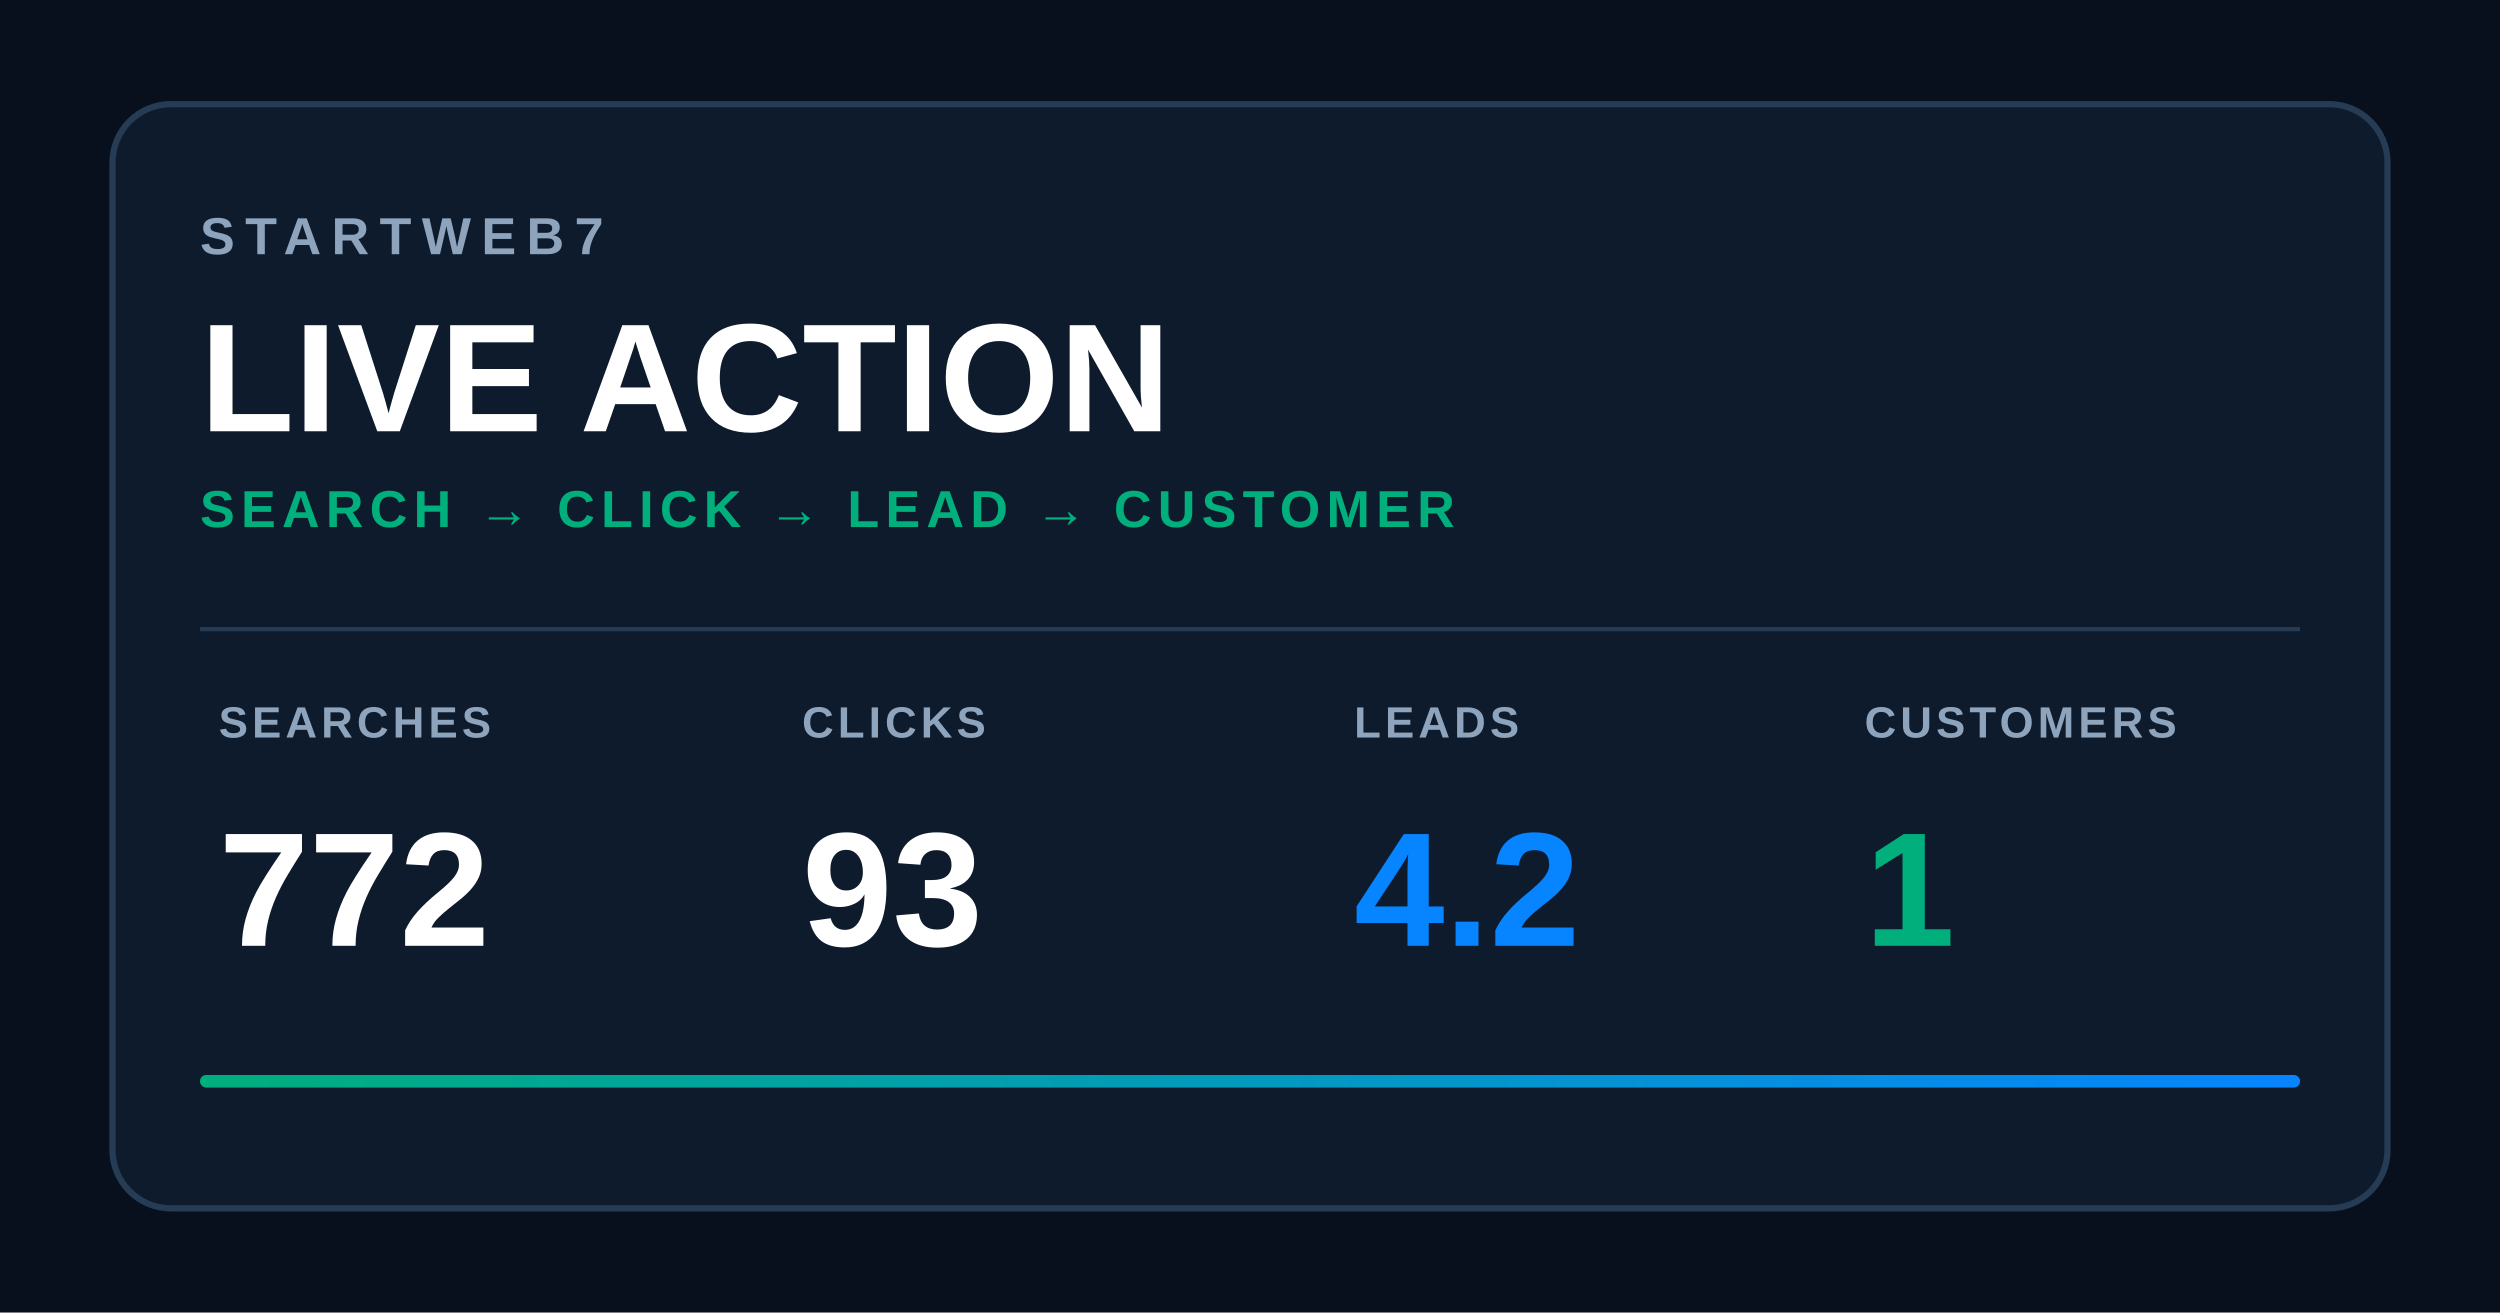
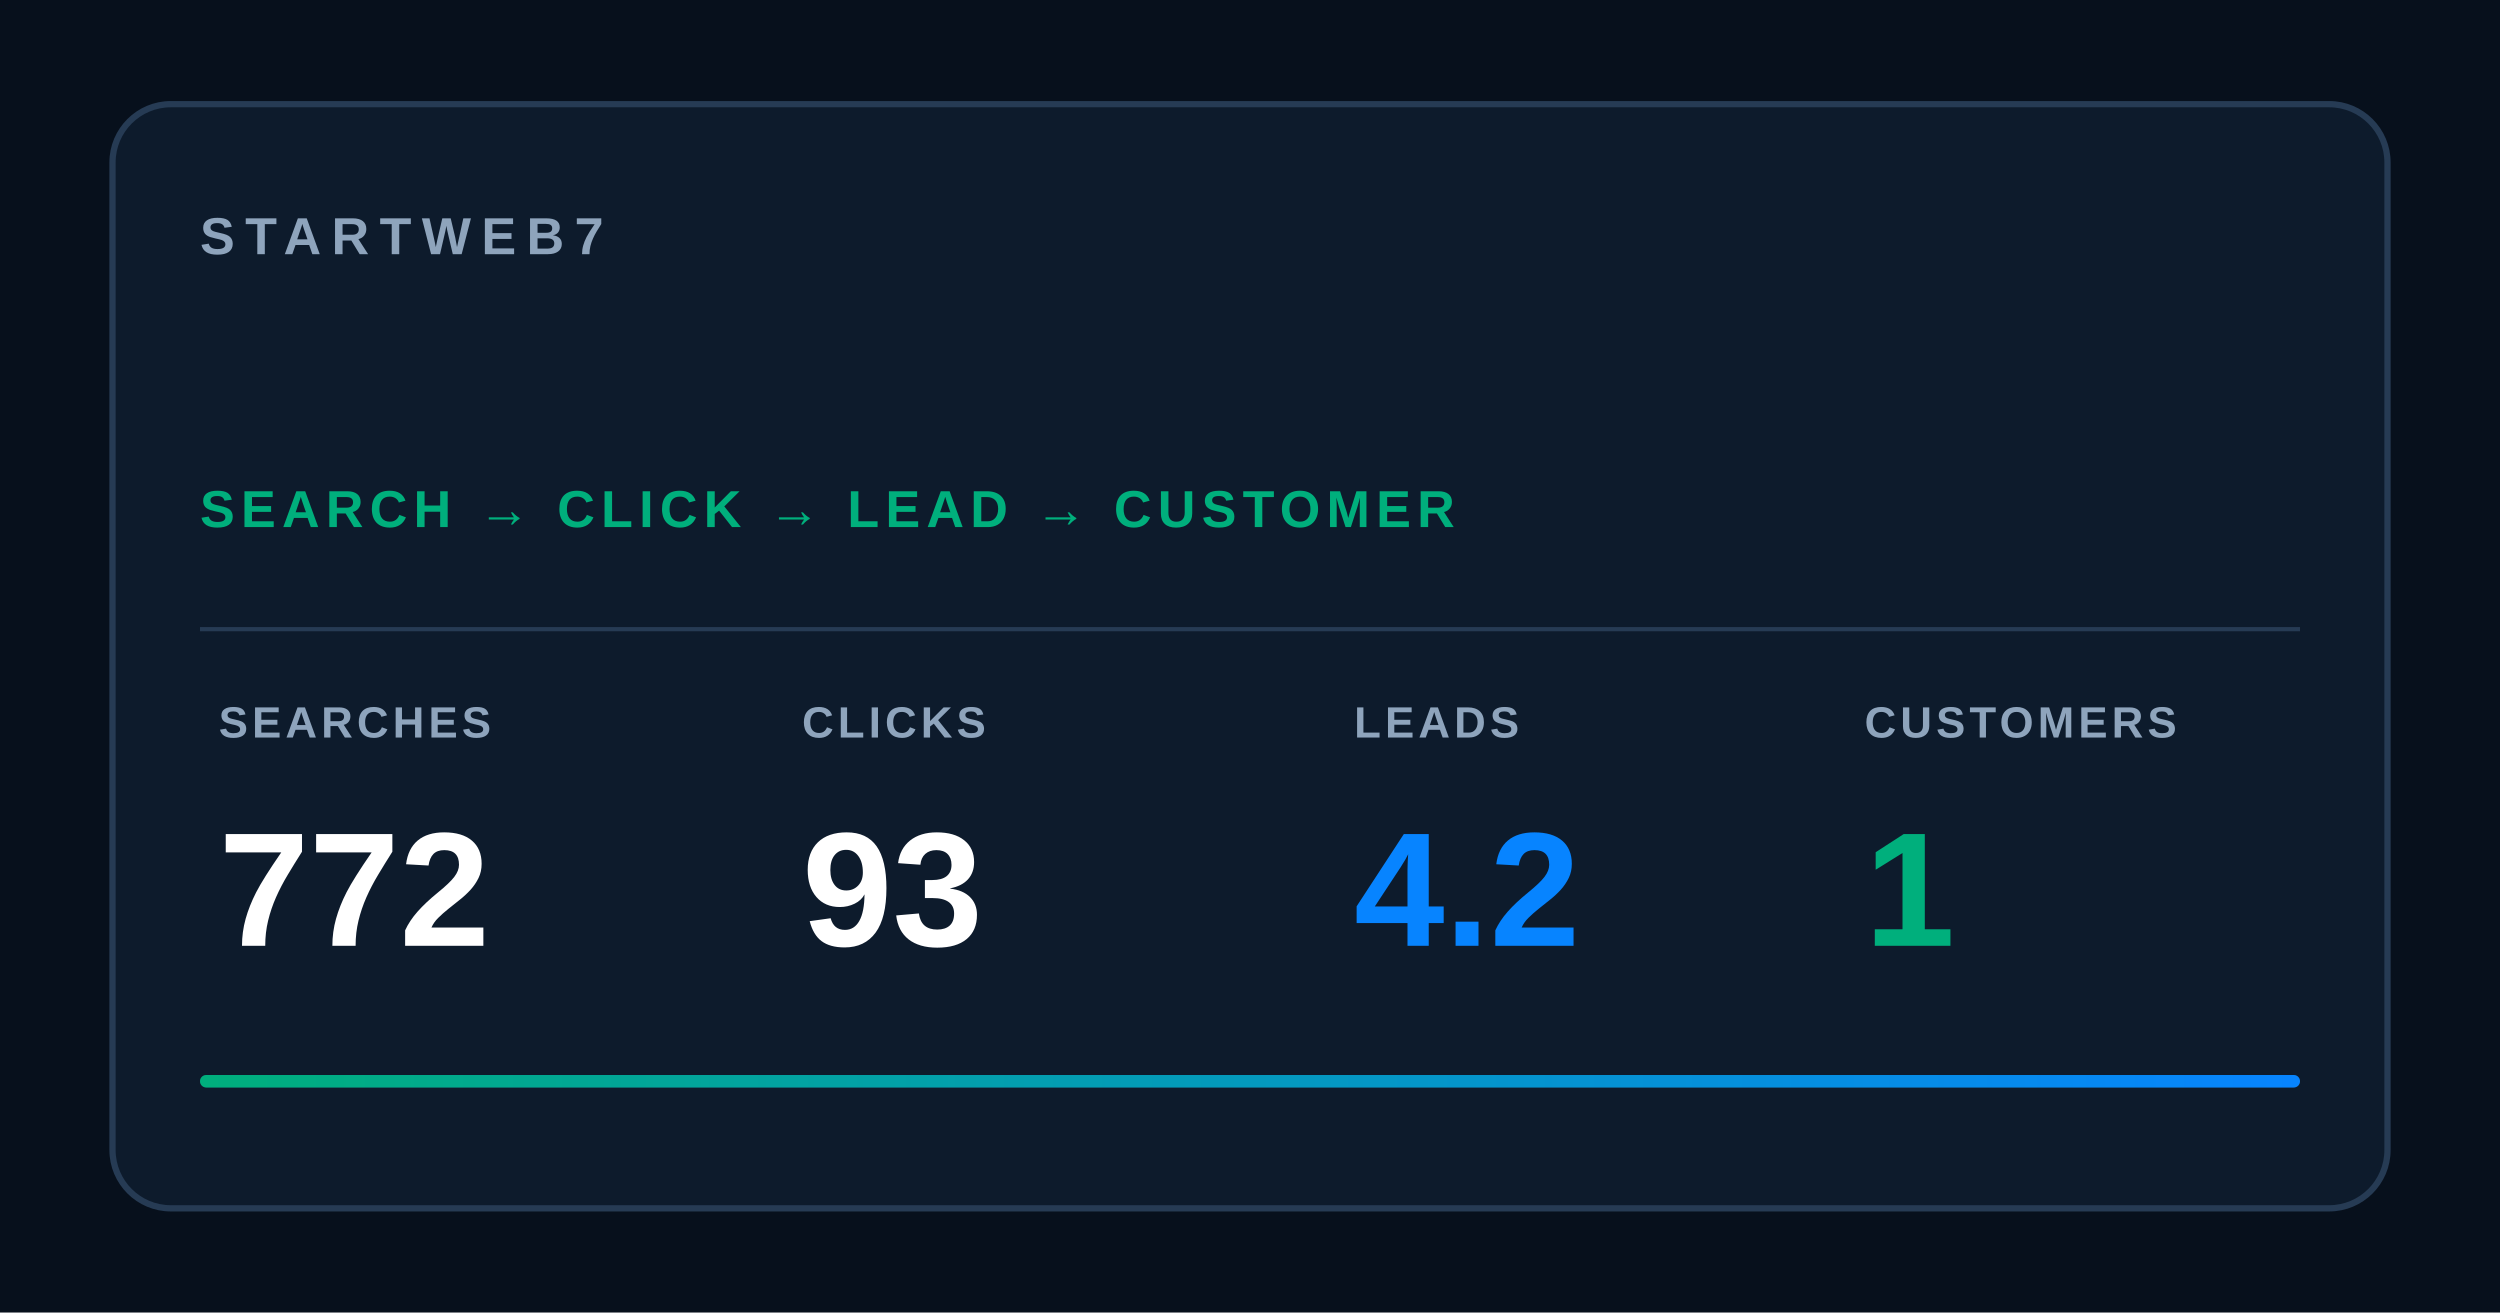
<svg xmlns="http://www.w3.org/2000/svg" width="1200" height="630" viewBox="0 0 1200 630">
  <rect width="1200" height="630" fill="#07101c" />
  <rect x="54" y="50" width="1092" height="530" rx="28" fill="#0d1b2c" stroke="#263b54" stroke-width="3" />
  <text x="96" y="122" fill="#8ea4bc" font-family="Arial, Helvetica, sans-serif" font-size="25" font-weight="700" letter-spacing="5">STARTWEB7</text>
-   <text x="96" y="207" fill="#ffffff" font-family="Arial, Helvetica, sans-serif" font-size="74" font-weight="900">LIVE ACTION</text>
  <text x="96" y="253" fill="#00af7c" font-family="Arial, Helvetica, sans-serif" font-size="25" font-weight="800" letter-spacing="3">SEARCH → CLICK → LEAD → CUSTOMER</text>
  <line x1="96" y1="302" x2="1104" y2="302" stroke="#263b54" stroke-width="2" />
  <text x="105" y="354" fill="#8ea4bc" font-family="Arial, Helvetica, sans-serif" font-size="21" font-weight="700" letter-spacing="2">SEARCHES</text>
  <text x="385" y="354" fill="#8ea4bc" font-family="Arial, Helvetica, sans-serif" font-size="21" font-weight="700" letter-spacing="2">CLICKS</text>
  <text x="650" y="354" fill="#8ea4bc" font-family="Arial, Helvetica, sans-serif" font-size="21" font-weight="700" letter-spacing="2">LEADS</text>
  <text x="895" y="354" fill="#8ea4bc" font-family="Arial, Helvetica, sans-serif" font-size="21" font-weight="700" letter-spacing="2">CUSTOMERS</text>
  <text x="105" y="454" fill="#ffffff" font-family="Arial, Helvetica, sans-serif" font-size="78" font-weight="900">772</text>
  <text x="385" y="454" fill="#ffffff" font-family="Arial, Helvetica, sans-serif" font-size="78" font-weight="900">93</text>
  <text x="650" y="454" fill="#0784ff" font-family="Arial, Helvetica, sans-serif" font-size="78" font-weight="900">4.2</text>
  <text x="895" y="454" fill="#00af7c" font-family="Arial, Helvetica, sans-serif" font-size="78" font-weight="900">1</text>
  <rect x="96" y="516" width="1008" height="6" rx="3" fill="#1b3048" />
  <rect x="96" y="516" width="1008" height="6" rx="3" fill="url(#scan)" />
  <defs>
    <linearGradient id="scan">
      <stop stop-color="#00af7c" />
      <stop offset="1" stop-color="#0784ff" />
    </linearGradient>
  </defs>
</svg>
